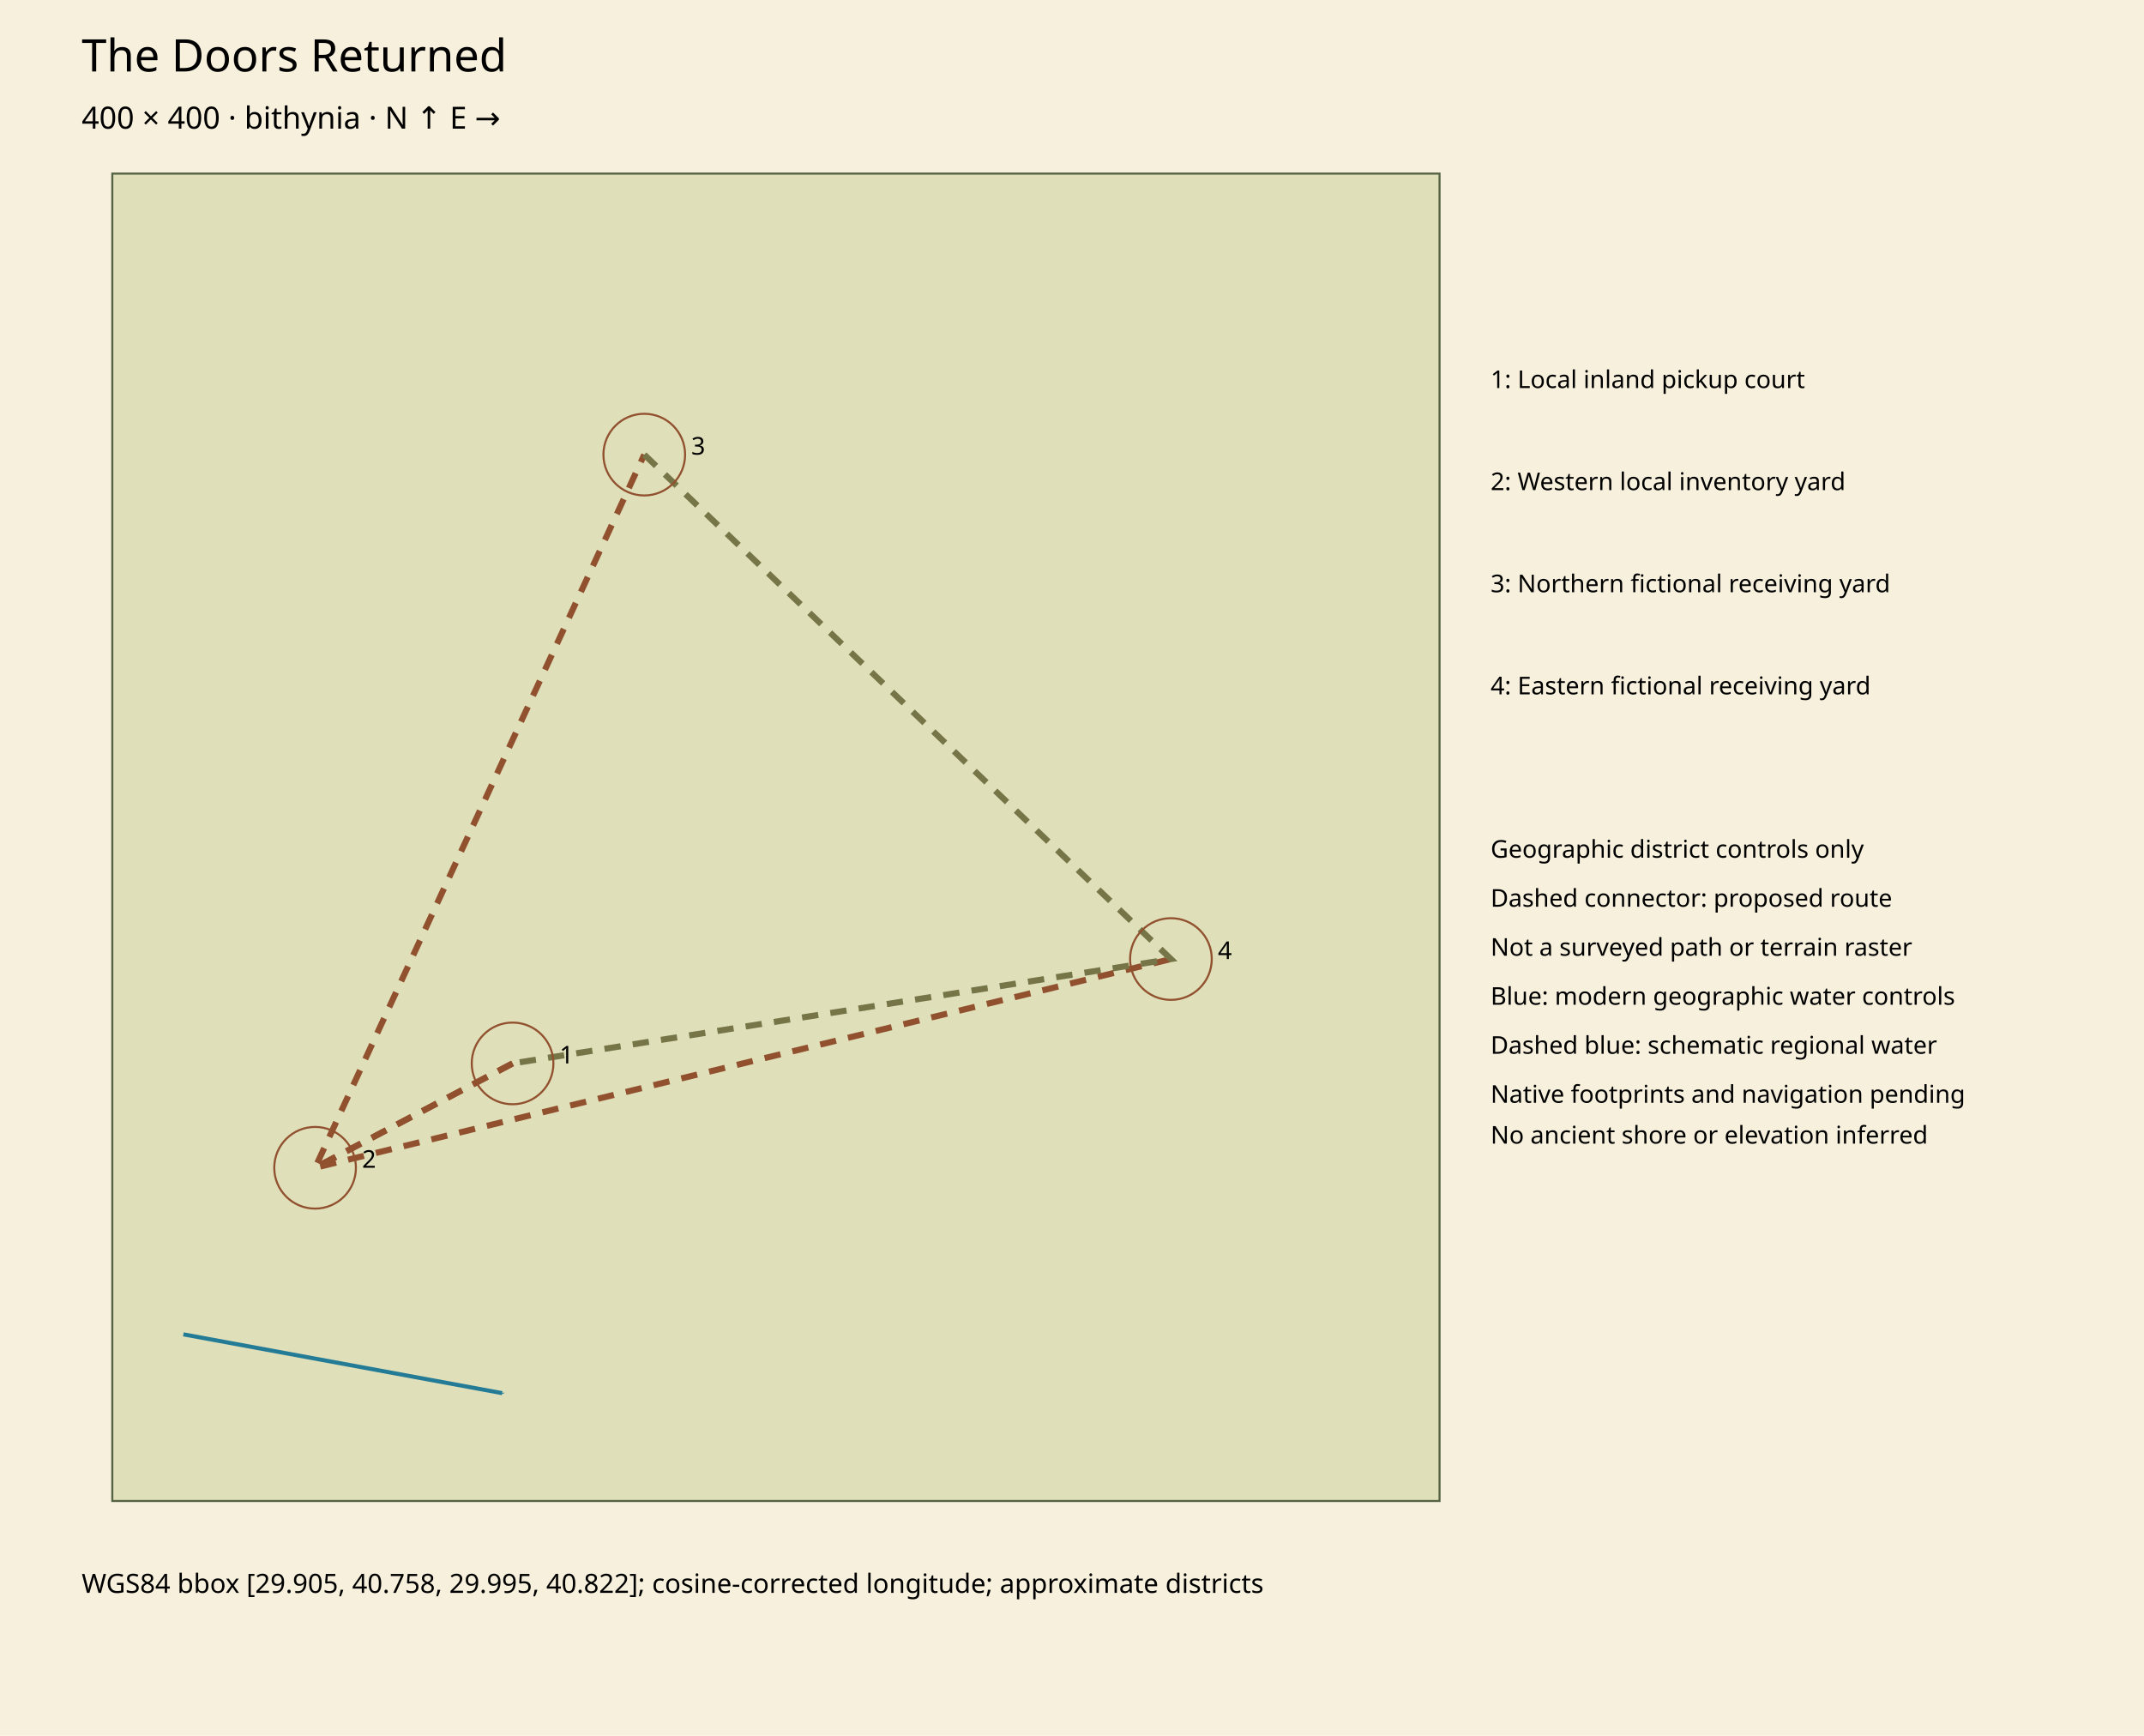
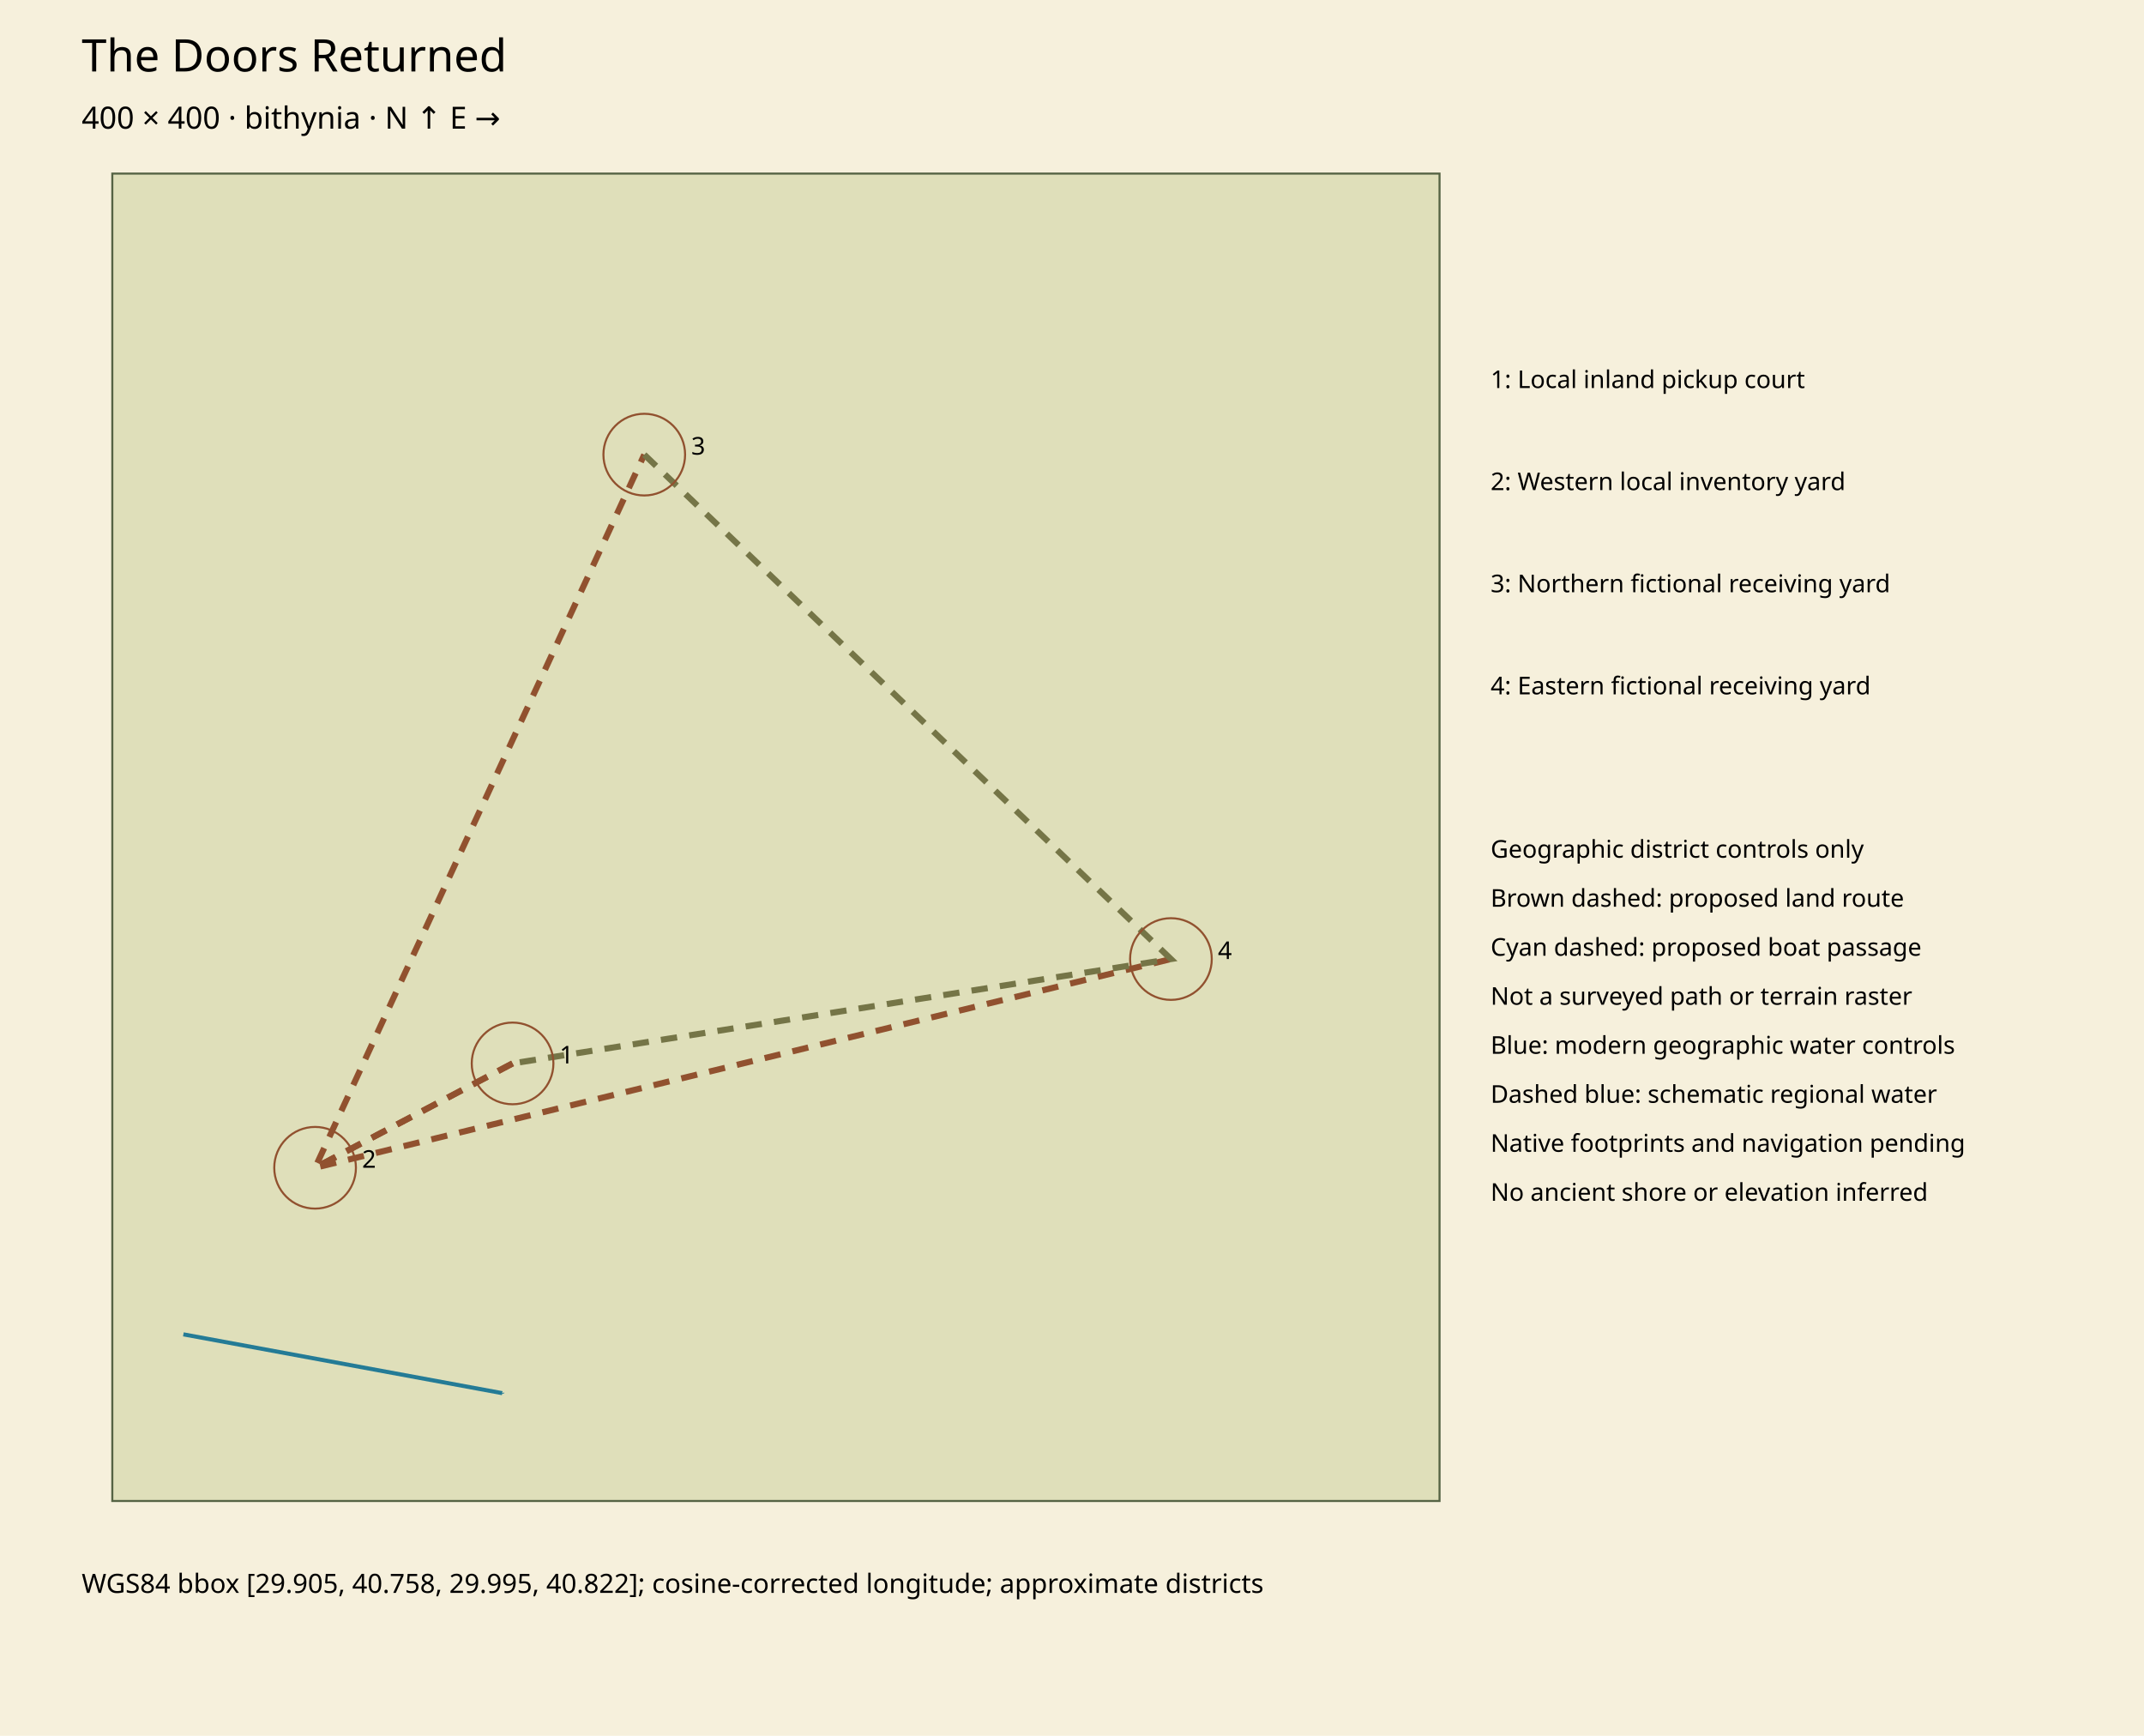
<svg xmlns="http://www.w3.org/2000/svg" viewBox="0 0 1050 850" role="img" aria-label="The Doors Returned geographic districts">
  <rect width="1050" height="850" fill="#f6f0dc" />
  <rect x="55" y="85" width="650" height="650" fill="#dfdfba" stroke="#556344" />
  <text x="40" y="35" font-family="sans-serif" font-size="22">The Doors Returned</text>
  <text x="40" y="63" font-family="sans-serif" font-size="15">400 × 400 · bithynia · N ↑ E →</text>
  <polyline points="89.81,653.40 245.94,682.19" fill="none" stroke="#247b96" stroke-width="2" />
  <polyline points="245.94,682.19 246.06,682.54" fill="none" stroke="#247b96" stroke-width="2" />
  <polyline data-corridor="north-access" points="251.03,520.73 154.31,571.83 315.52,222.62" fill="none" stroke="#91512f" stroke-width="3" stroke-dasharray="8 6" />
  <polyline data-corridor="east-access" points="251.03,520.73 154.31,571.83 573.45,469.62" fill="none" stroke="#91512f" stroke-width="3" stroke-dasharray="8 6" />
  <polyline data-corridor="inland-link" points="315.52,222.62 573.45,469.62 251.03,520.73" fill="none" stroke="#757547" stroke-width="3" stroke-dasharray="8 6" />
  <circle cx="251.03" cy="520.73" r="20" fill="none" stroke="#91512f" />
  <text x="274.03" y="520.73" font-family="sans-serif">1</text>
  <text x="730" y="190" font-family="sans-serif" font-size="12">1: Local inland pickup court</text>
  <circle cx="154.31" cy="571.83" r="20" fill="none" stroke="#91512f" />
  <text x="177.31" y="571.83" font-family="sans-serif">2</text>
  <text x="730" y="240" font-family="sans-serif" font-size="12">2: Western local inventory yard</text>
  <circle cx="315.52" cy="222.62" r="20" fill="none" stroke="#91512f" />
  <text x="338.52" y="222.62" font-family="sans-serif">3</text>
  <text x="730" y="290" font-family="sans-serif" font-size="12">3: Northern fictional receiving yard</text>
  <circle cx="573.45" cy="469.62" r="20" fill="none" stroke="#91512f" />
  <text x="596.45" y="469.62" font-family="sans-serif">4</text>
  <text x="730" y="340" font-family="sans-serif" font-size="12">4: Eastern fictional receiving yard</text>
  <text x="730" y="420" font-family="sans-serif" font-size="12">Geographic district controls only</text>
-   <text x="730" y="444" font-family="sans-serif" font-size="12">Dashed connector: proposed route</text>
-   <text x="730" y="468" font-family="sans-serif" font-size="12">Not a surveyed path or terrain raster</text>
-   <text x="730" y="492" font-family="sans-serif" font-size="12">Blue: modern geographic water controls</text>
-   <text x="730" y="516" font-family="sans-serif" font-size="12">Dashed blue: schematic regional water</text>
-   <text x="730" y="540" font-family="sans-serif" font-size="12">Native footprints and navigation pending</text>
-   <text x="730" y="560" font-family="sans-serif" font-size="12">No ancient shore or elevation inferred</text>
+   <text x="730" y="444" font-family="sans-serif" font-size="12">Brown dashed: proposed land route</text>
+   <text x="730" y="468" font-family="sans-serif" font-size="12">Cyan dashed: proposed boat passage</text>
+   <text x="730" y="492" font-family="sans-serif" font-size="12">Not a surveyed path or terrain raster</text>
+   <text x="730" y="516" font-family="sans-serif" font-size="12">Blue: modern geographic water controls</text>
+   <text x="730" y="540" font-family="sans-serif" font-size="12">Dashed blue: schematic regional water</text>
+   <text x="730" y="564" font-family="sans-serif" font-size="12">Native footprints and navigation pending</text>
+   <text x="730" y="588" font-family="sans-serif" font-size="12">No ancient shore or elevation inferred</text>
  <text x="40" y="780" font-family="sans-serif" font-size="13">WGS84 bbox [29.905, 40.758, 29.995, 40.822]; cosine-corrected longitude; approximate districts</text>
</svg>
